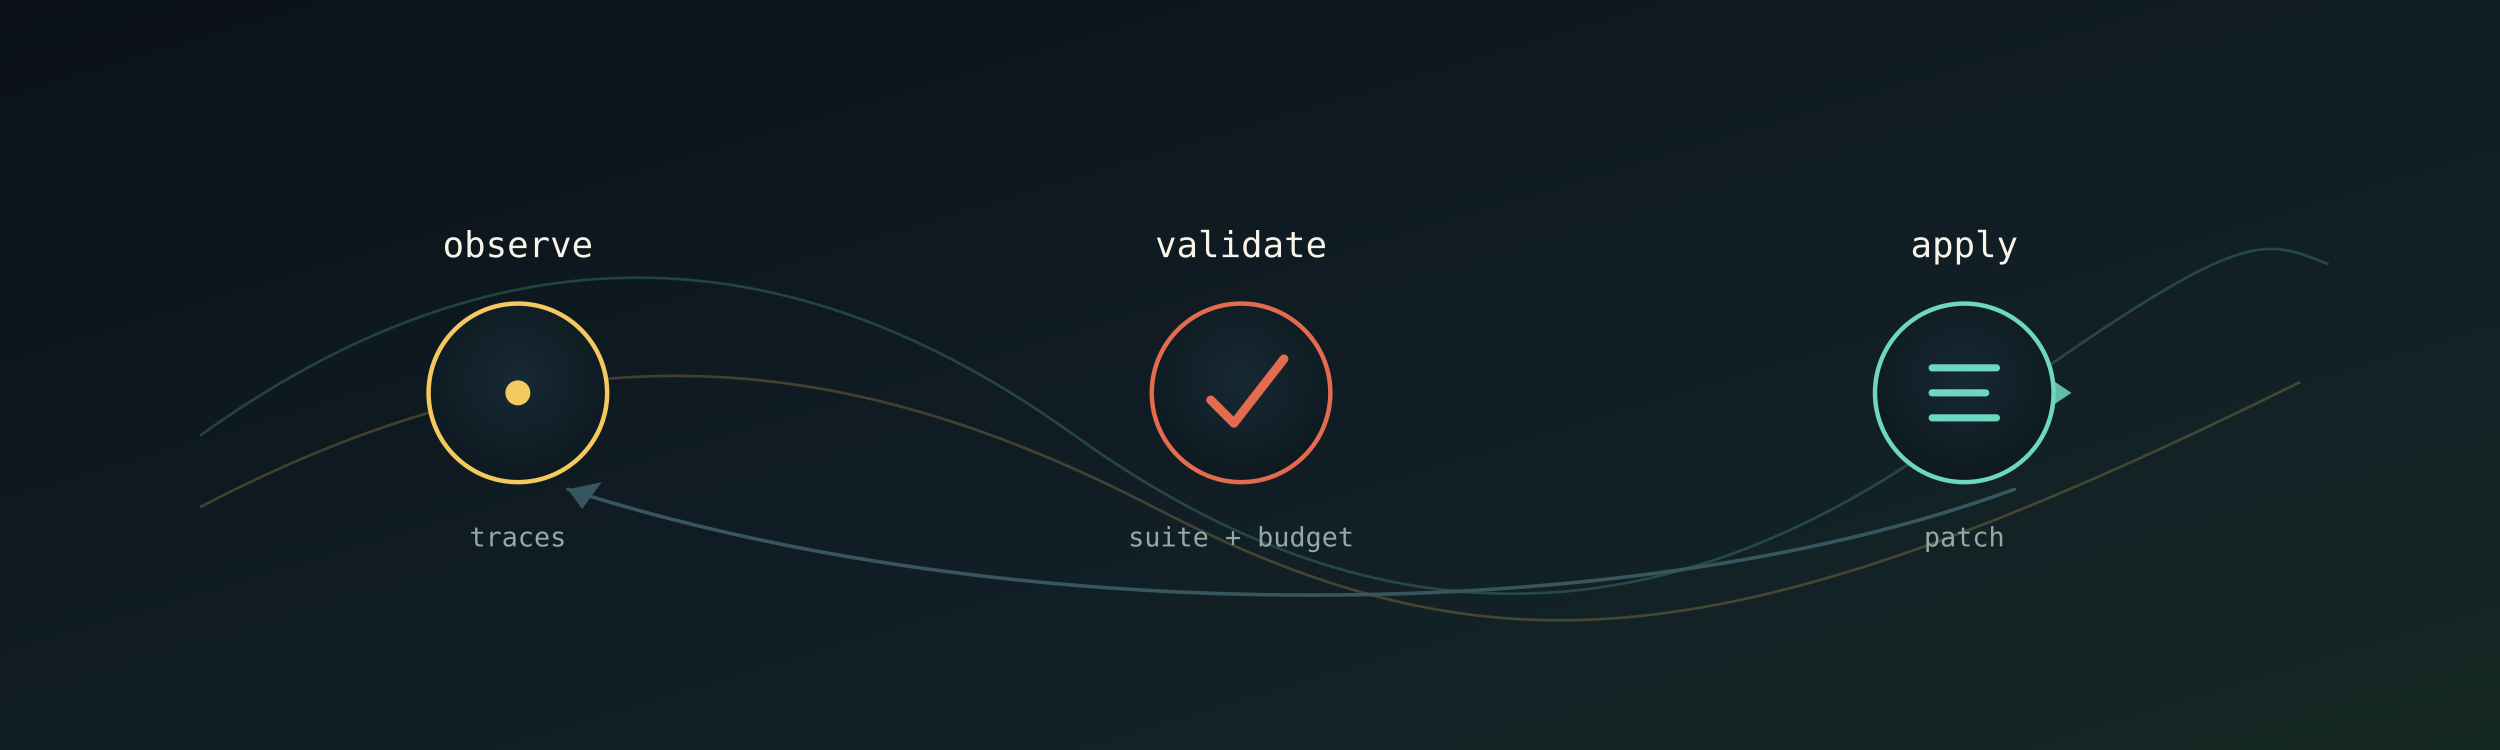
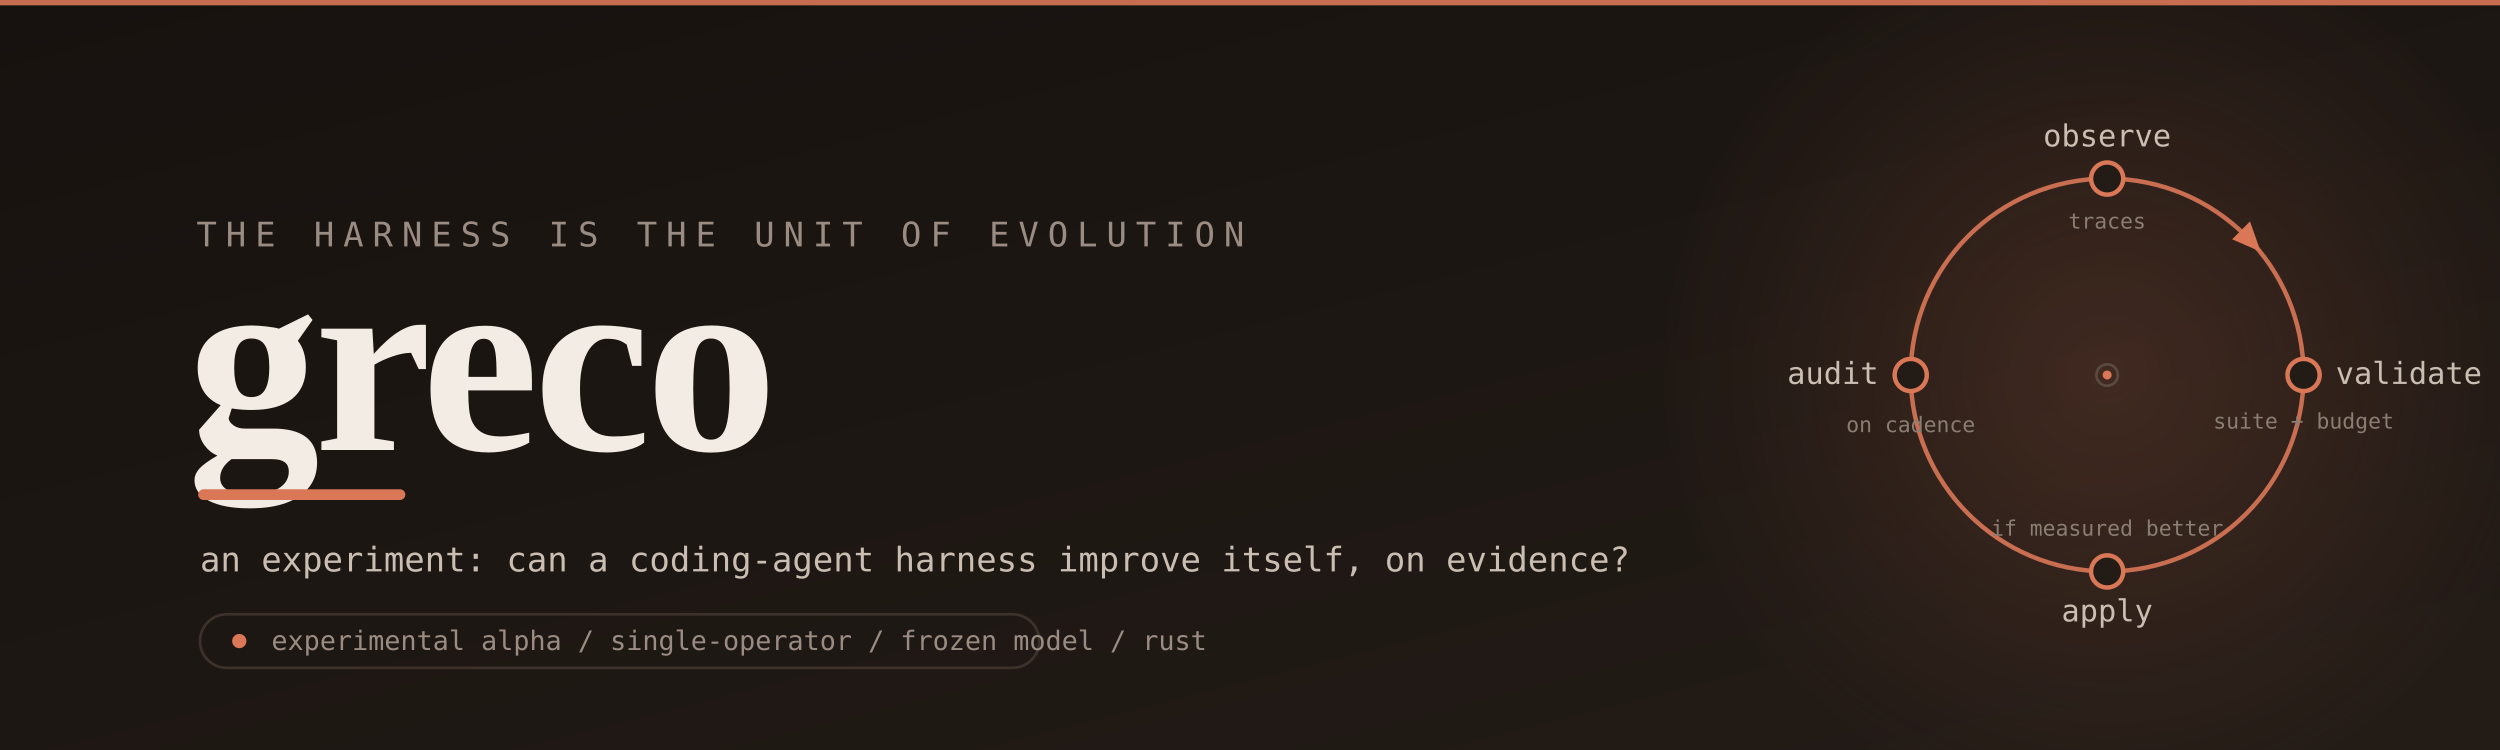
- <svg xmlns="http://www.w3.org/2000/svg" viewBox="0 0 1400 420" role="img" aria-labelledby="title desc">
+ <svg xmlns="http://www.w3.org/2000/svg" viewBox="0 0 1400 420" role="img" aria-labelledby="t d">
  <defs>
-     <linearGradient id="bg" x1="0" x2="1" y1="0" y2="1">
-       <stop offset="0" stop-color="#0b1117" />
-       <stop offset="0.58" stop-color="#111e26" />
-       <stop offset="1" stop-color="#152923" />
+     <linearGradient id="bg" x1="0" y1="0" x2="0.85" y2="1">
+       <stop offset="0" stop-color="#17120f" />
+       <stop offset="1" stop-color="#221b16" />
    </linearGradient>
-     <linearGradient id="accent" x1="0" x2="1">
-       <stop offset="0" stop-color="#f4c95d" />
-       <stop offset="0.48" stop-color="#e56b4f" />
-       <stop offset="1" stop-color="#6ed7c0" />
-     </linearGradient>
-     <linearGradient id="rail" x1="0" x2="1">
-       <stop offset="0" stop-color="#f4c95d" stop-opacity="0.35" />
-       <stop offset="0.5" stop-color="#e56b4f" stop-opacity="0.52" />
-       <stop offset="1" stop-color="#6ed7c0" stop-opacity="0.7" />
-     </linearGradient>
-     <radialGradient id="node-fill" cx="50%" cy="42%" r="64%">
-       <stop offset="0" stop-color="#172934" />
-       <stop offset="1" stop-color="#0d171d" />
+     <radialGradient id="glow" cx="50%" cy="50%" r="50%">
+       <stop offset="0" stop-color="#d97757" stop-opacity="0.18" />
+       <stop offset="1" stop-color="#d97757" stop-opacity="0" />
    </radialGradient>
  </defs>
  <rect width="1400" height="420" fill="url(#bg)" />
-   <path d="M0 5 H1400" stroke="url(#accent)" stroke-width="5" />
-   <g opacity="0.22" fill="none" stroke-width="1.5">
-     <path d="M112 244 C276 126, 438 126, 602 244 S928 362, 1092 244 S1264 132, 1304 148" stroke="#6ed7c0" />
-     <path d="M112 284 C300 186, 456 186, 646 284 S968 372, 1288 214" stroke="#f4c95d" />
+   <circle cx="1180" cy="210" r="250" fill="url(#glow)" />
+   <rect x="0" y="0" width="1400" height="3" fill="#d97757" opacity="0.9" />
+   <g transform="translate(108 0)" font-family="ui-monospace, SFMono-Regular, Menlo, Consolas, monospace">
+     <text x="2" y="138" font-size="19" letter-spacing="5" fill="#9a8c82">THE HARNESS IS THE UNIT OF EVOLUTION</text>
+     <text x="-3" y="252" font-family="Georgia, 'Iowan Old Style', 'Times New Roman', serif" font-size="148" font-weight="600" letter-spacing="-3" fill="#f3ece4">greco</text>
+     <rect x="3" y="274" width="116" height="6" rx="3" fill="#d97757" />
+     <text x="4" y="320" font-size="19" fill="#cabeb2">an experiment: can a coding-agent harness improve itself, on evidence?</text>
+     <g transform="translate(4 344)" font-size="15" fill="#9a8c82">
+       <rect x="0" y="0" width="470" height="30" rx="15" fill="none" stroke="#3c322b" stroke-width="1.5" />
+       <circle cx="22" cy="15" r="4" fill="#d97757" />
+       <text x="40" y="20">experimental alpha / single-operator / frozen model / rust</text>
+     </g>
  </g>
-   <g transform="translate(150 90)">
-     <path d="M80 130 H1010" stroke="url(#rail)" stroke-width="3" stroke-linecap="round" />
-     <path d="M1010 130 l-18 -12 v24 z" fill="#6ed7c0" opacity="0.85" />
-     <g font-family="SFMono-Regular, Menlo, Consolas, monospace" text-anchor="middle">
-       <g transform="translate(140 130)">
-         <circle r="50" fill="url(#node-fill)" stroke="#f4c95d" stroke-width="2.5" />
-         <circle r="7" fill="#f4c95d" />
-         <text y="-76" font-size="20" fill="#f8f4e8">observe</text>
-         <text y="86" font-size="15" fill="#93aaa6">traces</text>
-       </g>
-       <g transform="translate(545 130)">
-         <circle r="50" fill="url(#node-fill)" stroke="#e56b4f" stroke-width="2.5" />
-         <path d="M-17 4 l13 13 28 -36" fill="none" stroke="#e56b4f" stroke-width="5" stroke-linecap="round" stroke-linejoin="round" />
-         <text y="-76" font-size="20" fill="#f8f4e8">validate</text>
-         <text y="86" font-size="15" fill="#93aaa6">suite + budget</text>
-       </g>
-       <g transform="translate(950 130)">
-         <circle r="50" fill="url(#node-fill)" stroke="#6ed7c0" stroke-width="2.5" />
-         <path d="M-18 -14 H18 M-18 0 H12 M-18 14 H18" stroke="#6ed7c0" stroke-width="4" stroke-linecap="round" />
-         <text y="-76" font-size="20" fill="#f8f4e8">apply</text>
-         <text y="86" font-size="15" fill="#93aaa6">patch</text>
-       </g>
+   <g transform="translate(1180 210)" font-family="ui-monospace, SFMono-Regular, Menlo, Consolas, monospace">
+     <circle r="110" fill="none" stroke="#d97757" stroke-width="2.5" opacity="0.9" />
+     <circle r="6" fill="none" stroke="#5b4a3f" stroke-width="1.5" />
+     <circle r="2.5" fill="#d97757" />
+     <polygon points="86,-69 70,-76 80,-86" fill="#d97757" />
+     <g fill="#221b16" stroke="#d97757" stroke-width="2.5">
+       <circle cx="0" cy="-110" r="9" />
+       <circle cx="110" cy="0" r="9" />
+       <circle cx="0" cy="110" r="9" />
+       <circle cx="-110" cy="0" r="9" />
    </g>
-     <path d="M978 184 C760 264, 410 262, 168 184" fill="none" stroke="#38565f" stroke-width="2" stroke-linecap="round" />
-     <path d="M168 184 l19 -4 -11 15 z" fill="#38565f" />
+     <g fill="#cabeb2" font-size="17">
+       <text x="0" y="-128" text-anchor="middle">observe</text>
+       <text x="128" y="5" text-anchor="start">validate</text>
+       <text x="0" y="138" text-anchor="middle">apply</text>
+       <text x="-128" y="5" text-anchor="end">audit</text>
+     </g>
+     <g fill="#8a7d72" font-size="12">
+       <text x="0" y="-110" text-anchor="middle" dy="28">traces</text>
+       <text x="110" y="0" text-anchor="middle" dy="30">suite + budget</text>
+       <text x="0" y="110" text-anchor="middle" dy="-20">if measured better</text>
+       <text x="-110" y="0" text-anchor="middle" dy="32">on cadence</text>
+     </g>
  </g>
</svg>
